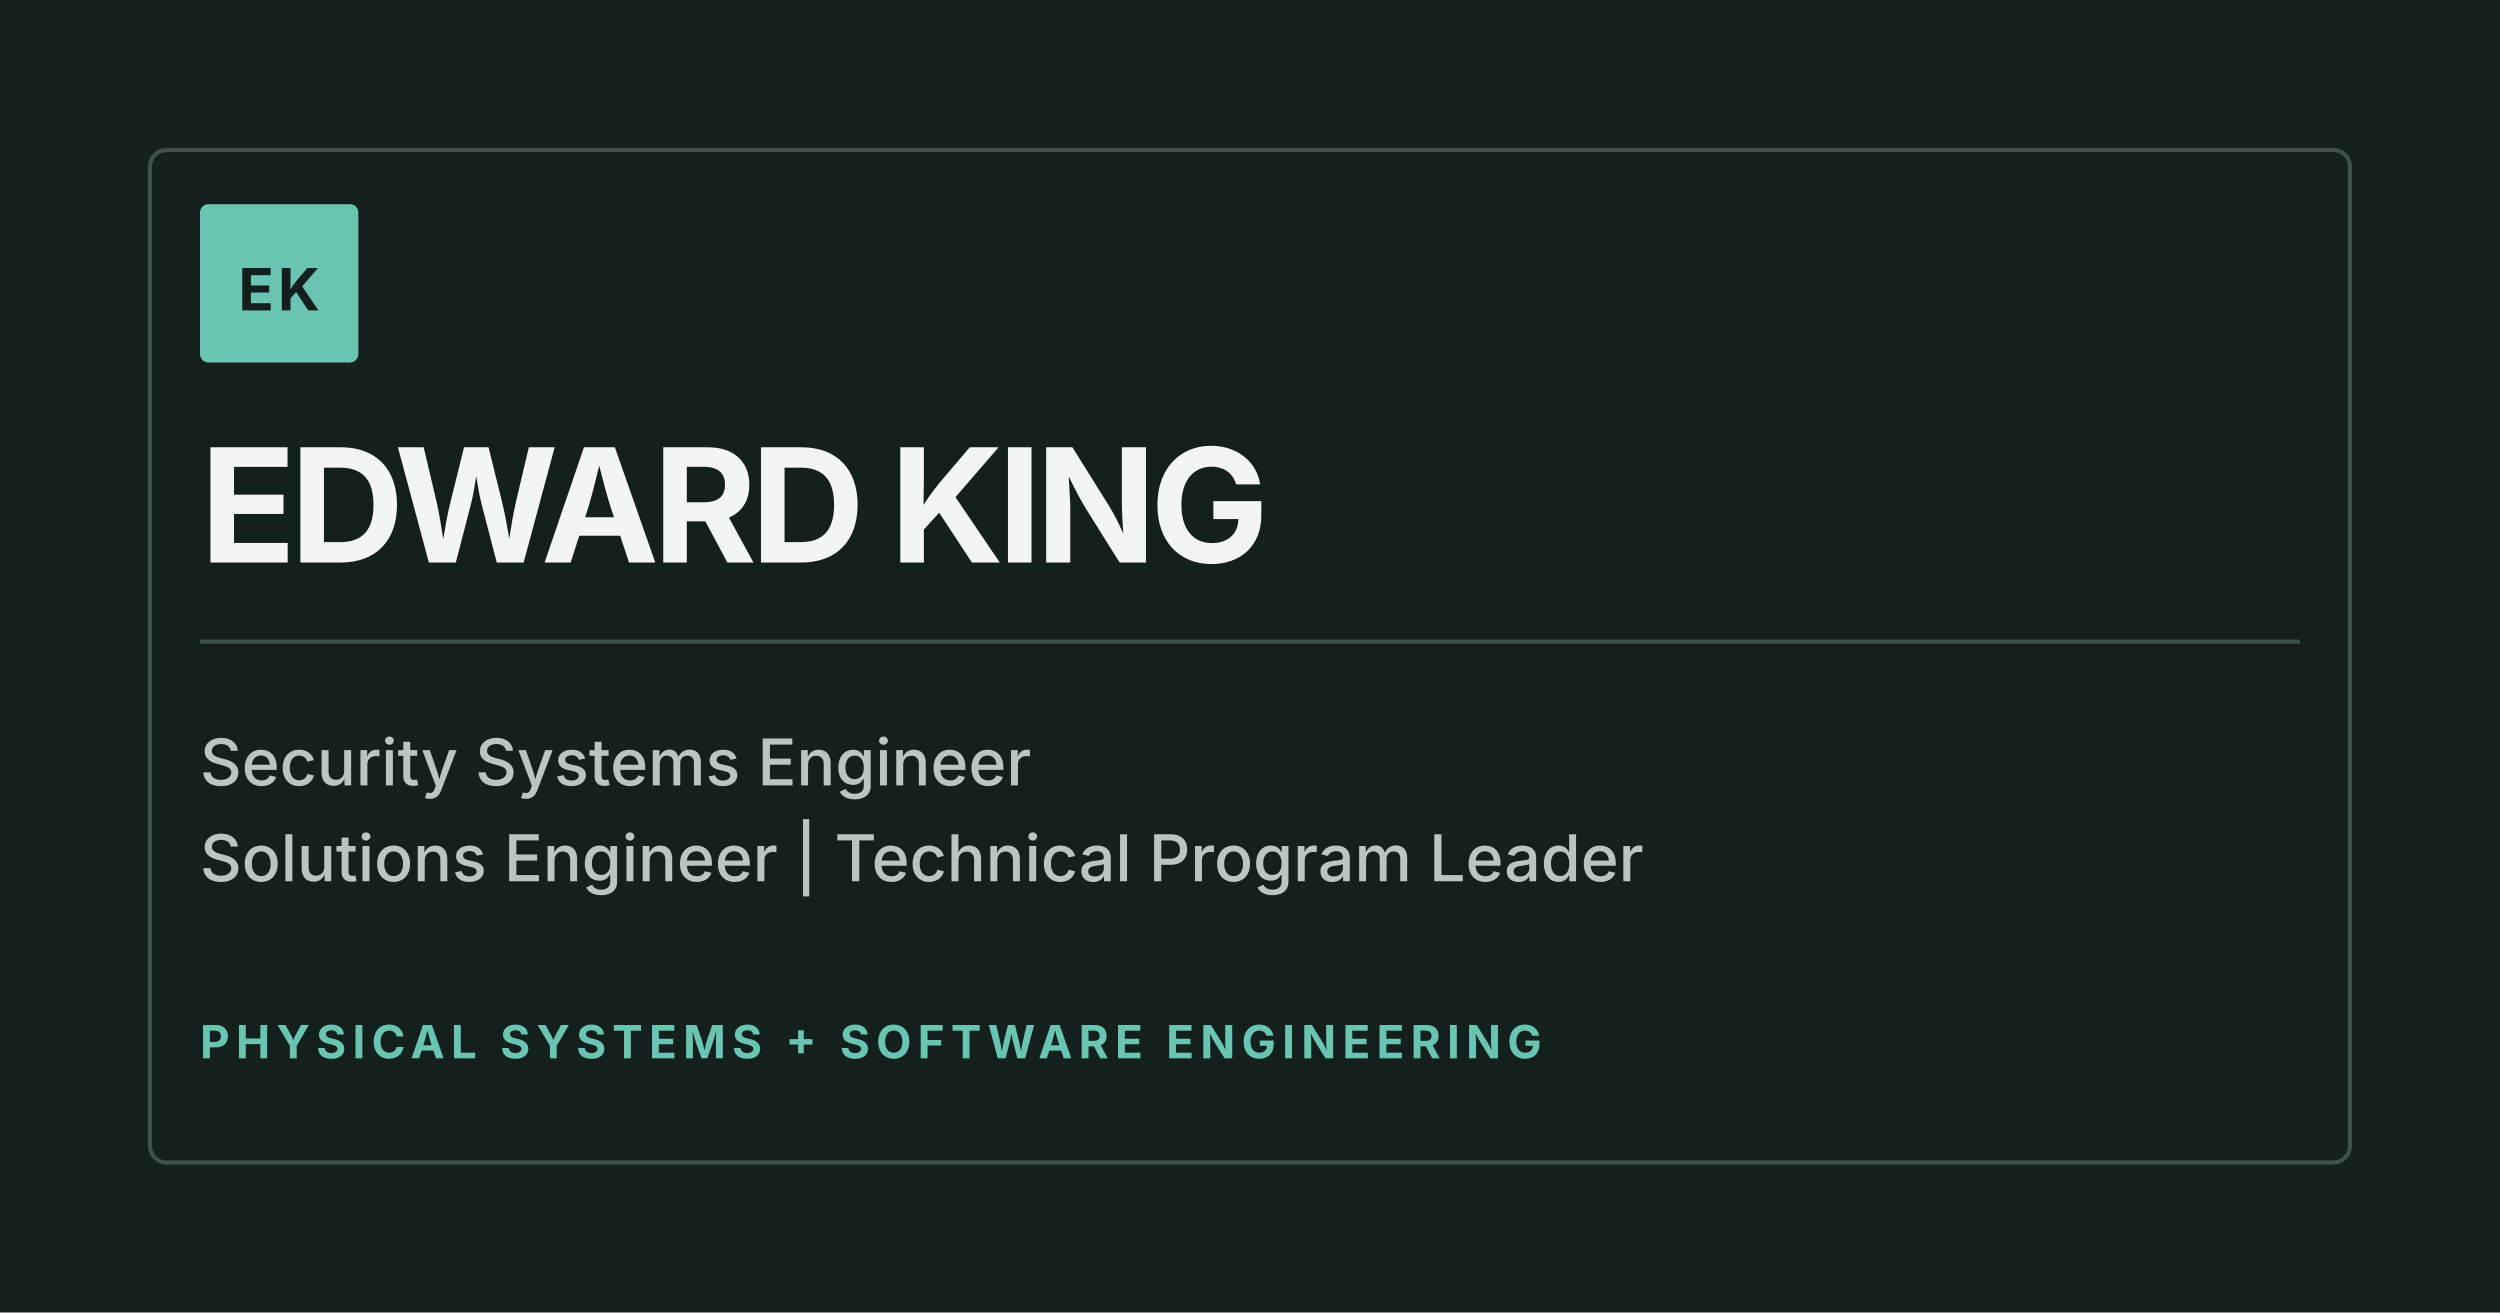
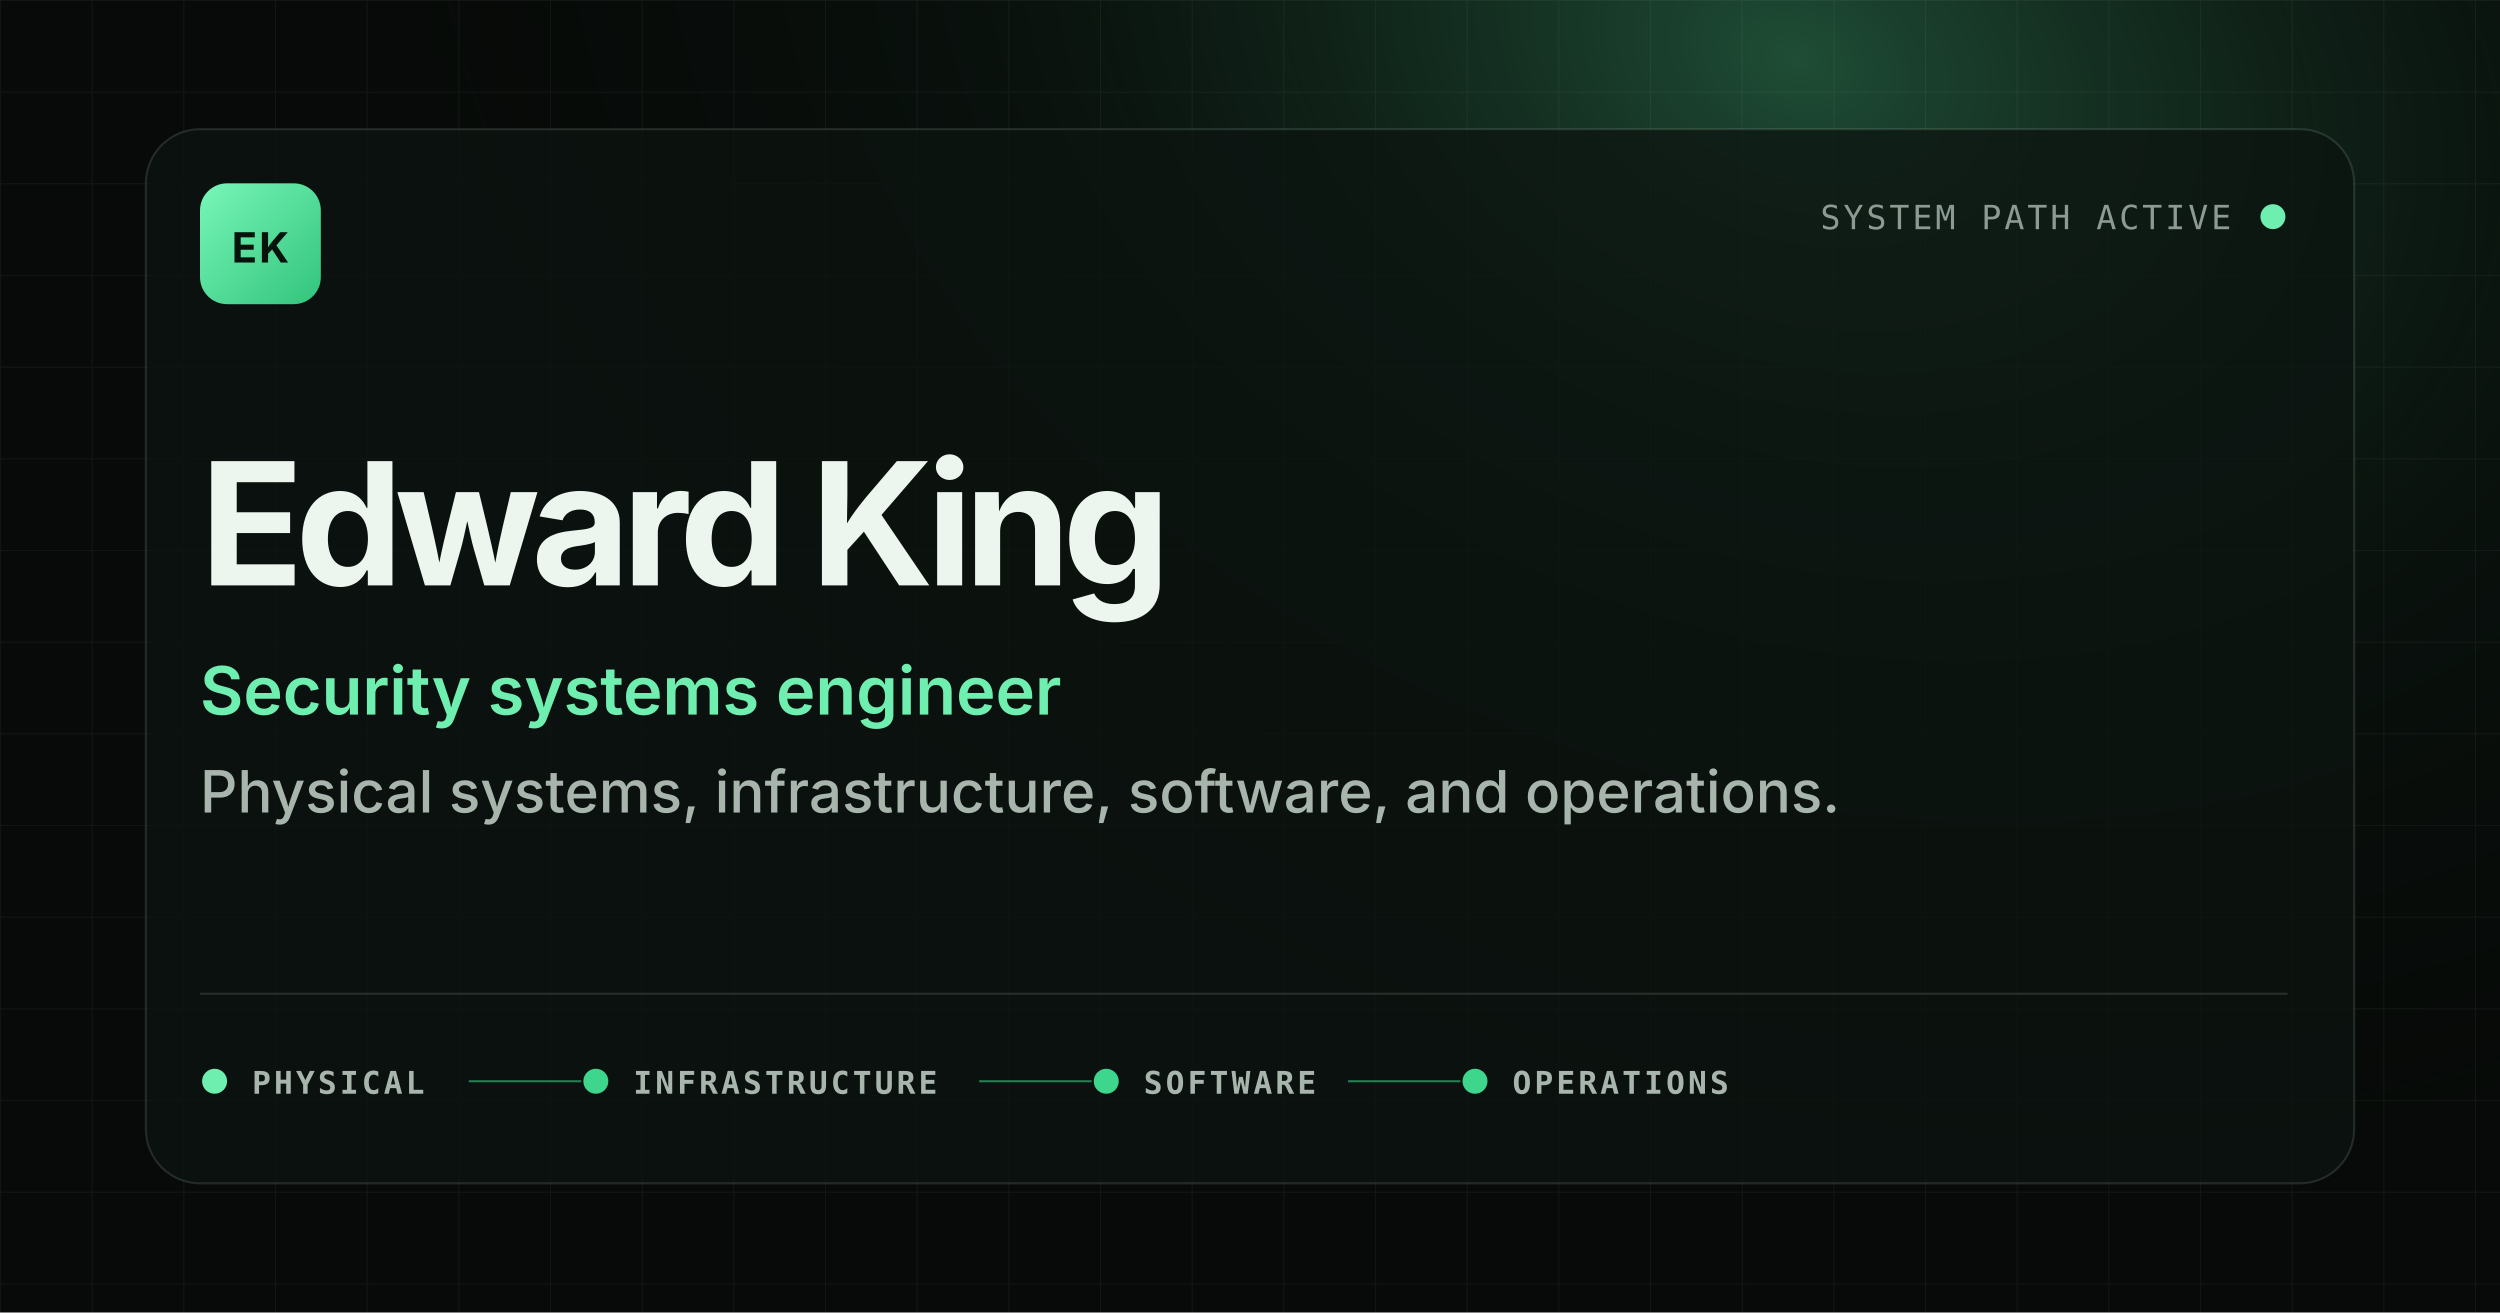
<svg xmlns="http://www.w3.org/2000/svg" width="1200" height="630" viewBox="0 0 1200 630" role="img" aria-labelledby="title desc">
-   <rect width="1200" height="630" fill="#14201d" />
-   <rect x="72" y="72" width="1056" height="486" rx="8" fill="none" stroke="#3f514b" stroke-width="2" />
-   <rect x="96" y="98" width="76" height="76" rx="4" fill="#69c4b1" />
-   <text x="134" y="149" text-anchor="middle" fill="#14201d" font-family="Inter, Arial, sans-serif" font-size="28" font-weight="750" letter-spacing="2">EK</text>
-   <text x="96" y="270" fill="#f2f5f3" font-family="Inter, Arial, sans-serif" font-size="76" font-weight="650" letter-spacing="-3">EDWARD KING</text>
-   <line x1="96" y1="308" x2="1104" y2="308" stroke="#3f514b" stroke-width="2" />
-   <text x="96" y="377" fill="#b8c5c1" font-family="Inter, Arial, sans-serif" font-size="31" font-weight="500">Security Systems Engineer</text>
-   <text x="96" y="423" fill="#b8c5c1" font-family="Inter, Arial, sans-serif" font-size="31" font-weight="500">Solutions Engineer  |  Technical Program Leader</text>
-   <text x="96" y="508" fill="#69c4b1" font-family="Inter, Arial, sans-serif" font-size="22" font-weight="650" letter-spacing="3">PHYSICAL SYSTEMS + SOFTWARE ENGINEERING</text>
+   <defs>
+     <radialGradient id="glow" cx="0" cy="0" r="1" gradientTransform="translate(865 25) rotate(109) scale(525 730)" gradientUnits="userSpaceOnUse">
+       <stop stop-color="#286747" stop-opacity=".72" />
+       <stop offset=".52" stop-color="#10251a" stop-opacity=".32" />
+       <stop offset="1" stop-color="#070a08" stop-opacity="0" />
+     </radialGradient>
+     <linearGradient id="signal" x1="0" y1="0" x2="1" y2="1">
+       <stop stop-color="#78f6b8" />
+       <stop offset="1" stop-color="#32c47c" />
+     </linearGradient>
+     <pattern id="grid" width="44" height="44" patternUnits="userSpaceOnUse">
+       <path d="M44 0H0V44" fill="none" stroke="#c8e6d2" stroke-opacity=".055" />
+     </pattern>
+   </defs>
+   <rect width="1200" height="630" fill="#070a08" />
+   <rect width="1200" height="630" fill="url(#glow)" />
+   <rect width="1200" height="630" fill="url(#grid)" />
+   <rect x="70" y="62" width="1060" height="506" rx="26" fill="#0d1410" fill-opacity=".76" stroke="#c8e6d2" stroke-opacity=".14" />
+   <rect x="96" y="88" width="58" height="58" rx="13" fill="url(#signal)" />
+   <text x="125" y="126" text-anchor="middle" fill="#06140d" font-family="Inter, Arial, sans-serif" font-size="20" font-weight="750" letter-spacing="1">EK</text>
+   <circle cx="1091" cy="104" r="6" fill="#6eefb0" />
+   <text x="1071" y="110" text-anchor="end" fill="#8b9b92" font-family="SFMono-Regular, Menlo, monospace" font-size="16" letter-spacing="1.4">SYSTEM PATH ACTIVE</text>
+   <text x="96" y="281" fill="#edf5ef" font-family="Inter, Arial, sans-serif" font-size="82" font-weight="650" letter-spacing="-4">Edward King</text>
+   <text x="96" y="343" fill="#6eefb0" font-family="Inter, Arial, sans-serif" font-size="32" font-weight="570">Security systems engineer</text>
+   <text x="96" y="390" fill="#a8b5ad" font-family="Inter, Arial, sans-serif" font-size="28" font-weight="480">Physical systems, infrastructure, software, and operations.</text>
+   <line x1="96" y1="477" x2="1098" y2="477" stroke="#c8e6d2" stroke-opacity=".14" />
+   <g font-family="SFMono-Regular, Menlo, monospace" font-size="15" font-weight="600" letter-spacing="1.5">
+     <circle cx="103" cy="519" r="6" fill="#6eefb0" />
+     <text x="121" y="525" fill="#a8b5ad">PHYSICAL</text>
+     <line x1="225" y1="519" x2="279" y2="519" stroke="#3dd68c" stroke-opacity=".55" />
+     <circle cx="286" cy="519" r="6" fill="#3dd68c" />
+     <text x="304" y="525" fill="#a8b5ad">INFRASTRUCTURE</text>
+     <line x1="470" y1="519" x2="524" y2="519" stroke="#3dd68c" stroke-opacity=".55" />
+     <circle cx="531" cy="519" r="6" fill="#3dd68c" />
+     <text x="549" y="525" fill="#a8b5ad">SOFTWARE</text>
+     <line x1="647" y1="519" x2="701" y2="519" stroke="#3dd68c" stroke-opacity=".55" />
+     <circle cx="708" cy="519" r="6" fill="#3dd68c" />
+     <text x="726" y="525" fill="#a8b5ad">OPERATIONS</text>
+   </g>
</svg>
